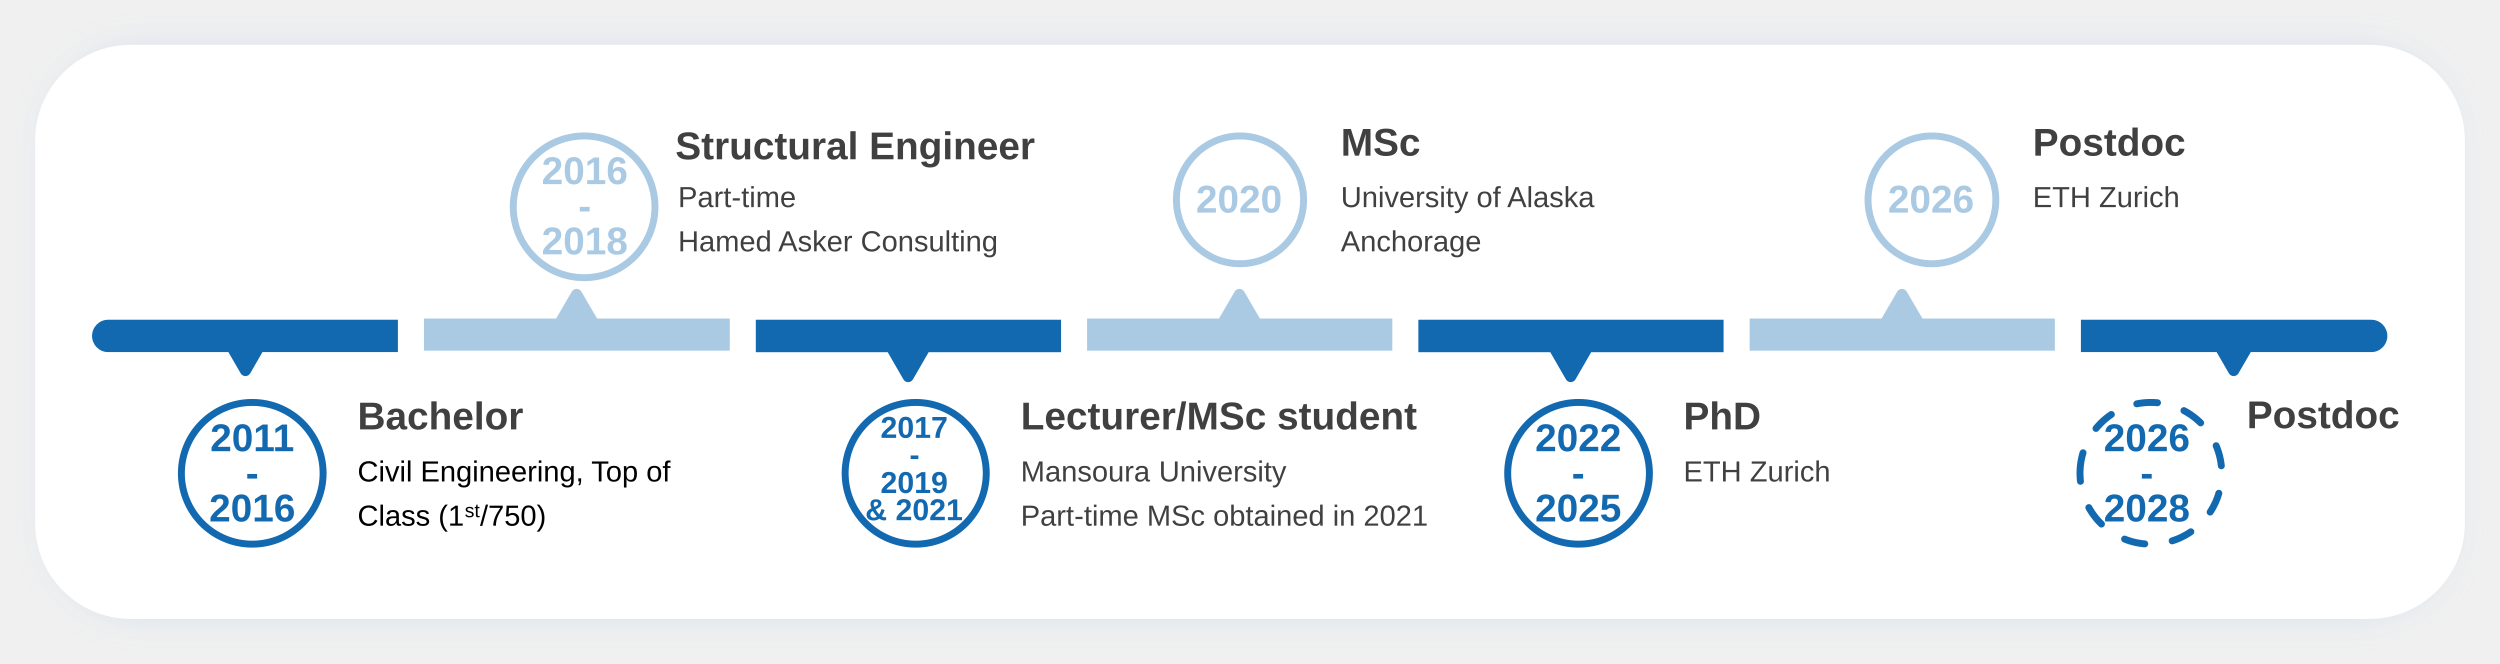
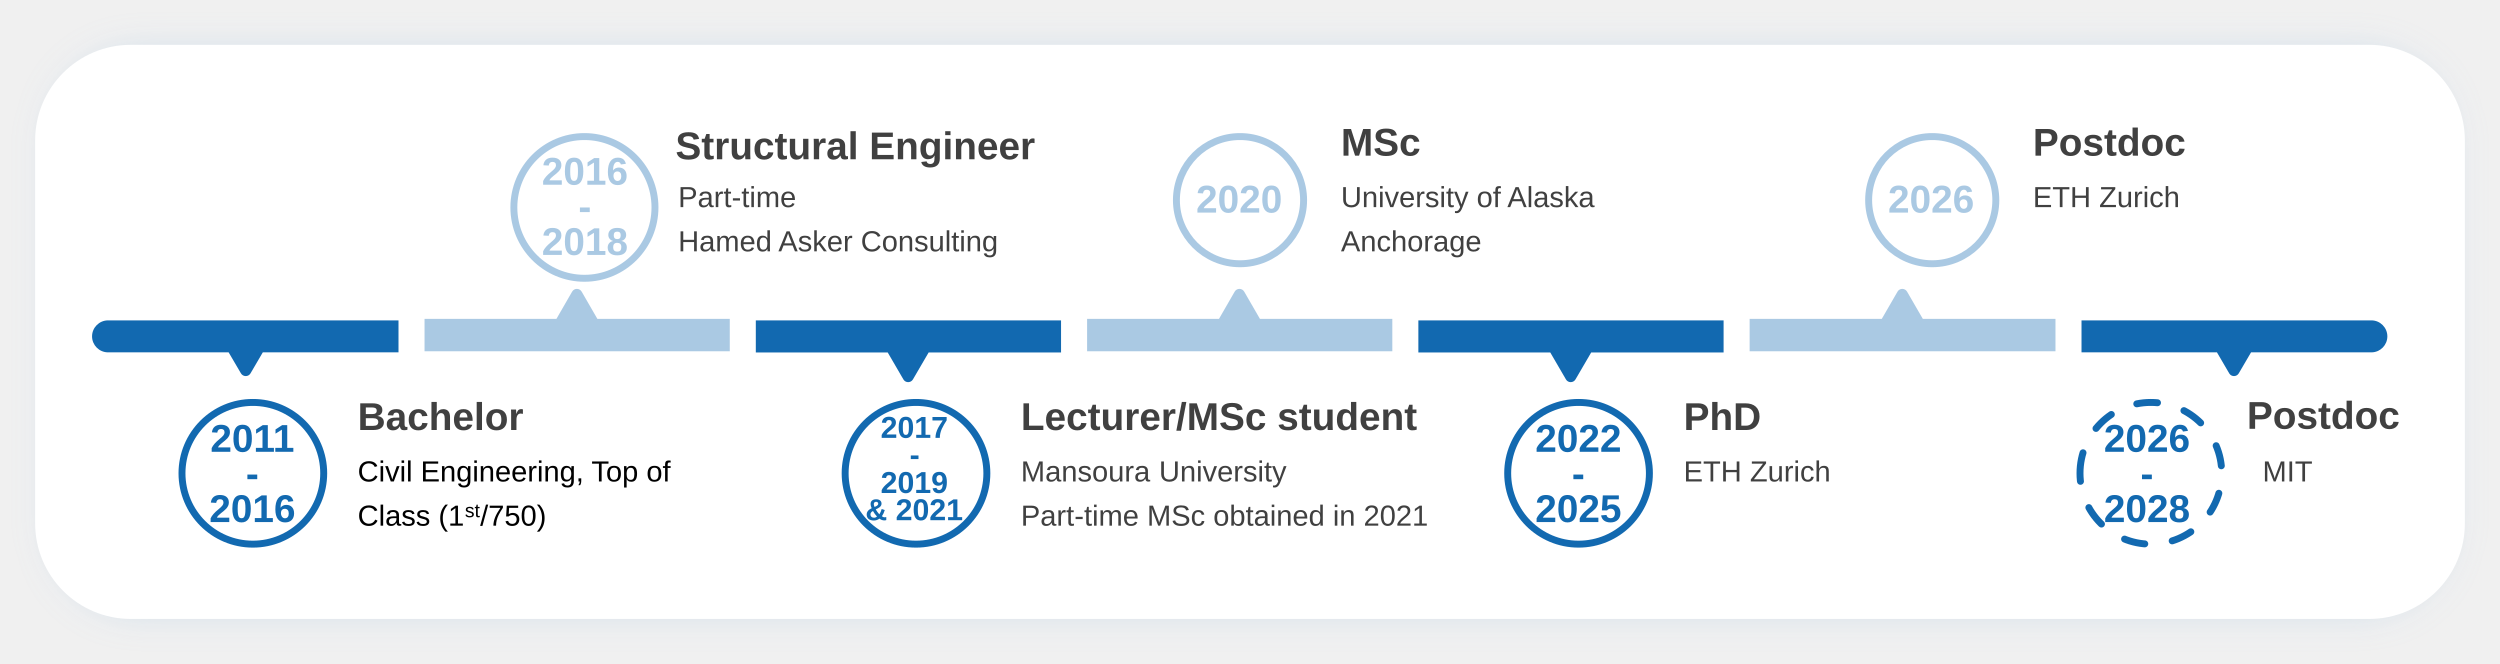
- <svg xmlns="http://www.w3.org/2000/svg" width="4128" height="1096" viewBox="0 0 4128 1096" xml:space="preserve" overflow="hidden">
+ <svg xmlns="http://www.w3.org/2000/svg" width="4128" height="1096" xml:space="preserve" overflow="hidden">
  <defs>
    <filter id="fx0" x="-10%" y="-10%" width="120%" height="120%" filterUnits="userSpaceOnUse" primitiveUnits="userSpaceOnUse">
      <feComponentTransfer color-interpolation-filters="sRGB">
        <feFuncR type="discrete" tableValues="0.667 0.667" />
        <feFuncG type="discrete" tableValues="0.788 0.788" />
        <feFuncB type="discrete" tableValues="0.89 0.89" />
        <feFuncA type="linear" slope="0.388" intercept="0" />
      </feComponentTransfer>
      <feGaussianBlur stdDeviation="6.496 6.493" />
    </filter>
    <clipPath id="clip1">
-       <rect x="-26" y="774" width="4128" height="1096" />
+       <rect x="79" y="716" width="4128" height="1096" />
+     </clipPath>
+     <clipPath id="clip2">
+       <rect x="0" y="0" width="1033" height="274" />
    </clipPath>
  </defs>
-   <g clip-path="url(#clip1)" transform="translate(26 -774)">
-     <g filter="url(#fx0)" transform="matrix(3.99806 0 0 4 -27 774)">
-       <g>
+   <g clip-path="url(#clip1)" transform="translate(-79 -716)">
+     <g filter="url(#fx0)" transform="matrix(3.99806 0 0 4 78 716)">
+       <g clip-path="url(#clip2)" transform="translate(-3.55271e-15 0)">
        <path d="M19.775 58.79C19.775 37.193 37.291 19.685 58.899 19.685L974.101 19.685C995.709 19.685 1013.23 37.193 1013.23 58.79L1013.23 215.21C1013.23 236.807 995.709 254.315 974.101 254.315L58.899 254.315C37.291 254.315 19.775 236.807 19.775 215.21Z" fill="#FFFFFF" fill-rule="evenodd" />
      </g>
    </g>
-     <path d="M32 1006C32 918.74 102.739 848 190.001 848L3886 848C3973.26 848 4044 918.74 4044 1006L4044 1638C4044 1725.26 3973.26 1796 3886 1796L190.001 1796C102.739 1796 32 1725.26 32 1638Z" fill="#FFFFFF" fill-rule="evenodd" />
-     <path d="M630.976 1302 152.313 1302C137.789 1302 126 1314.13 126 1328.69 126 1343.25 137.765 1355.38 152.313 1355.38L351.074 1355.38 371.359 1390.41C374.845 1396.48 383.584 1396.55 387.094 1390.49L407.379 1355.38 631 1355.38 631 1302Z" fill="#1269B0" fill-rule="evenodd" />
-     <path d="M959.932 1299.99 933.978 1255.55C930.482 1249.53 921.717 1249.46 918.197 1255.48L892.243 1299.99 674 1299.99 674 1353 1179 1353 1179 1299.99 959.908 1299.99Z" fill="#AAC9E3" fill-rule="evenodd" />
-     <path d="M285.366 49.468 259.463 4.599C255.974-1.484 247.227-1.557 243.713 4.526L217.81 49.468 0 49.468 0 103 504 103 504 49.468 285.341 49.468Z" fill="#1269B0" fill-rule="evenodd" transform="matrix(1 0 0 -1 1222 1405)" />
-     <path d="M2054.37 1299.99 2028.46 1255.55C2024.97 1249.53 2016.23 1249.46 2012.71 1255.48L1986.81 1299.99 1769 1299.99 1769 1353 2273 1353 2273 1299.99 2054.34 1299.99Z" fill="#AAC9E3" fill-rule="evenodd" />
-     <path d="M285.366 49.468 259.463 4.599C255.974-1.484 247.227-1.557 243.713 4.526L217.81 49.468 0 49.468 0 103 504 103 504 49.468 285.342 49.468Z" fill="#1269B0" fill-rule="evenodd" transform="matrix(1 0 0 -1 2316 1405)" />
-     <path d="M273.5 1555.5C273.5 1490.88 325.883 1438.5 390.5 1438.5 455.117 1438.5 507.5 1490.88 507.5 1555.5 507.5 1620.12 455.117 1672.5 390.5 1672.5 325.883 1672.5 273.5 1620.12 273.5 1555.5Z" stroke="#1269B0" stroke-width="11.458" stroke-linecap="round" stroke-linejoin="round" stroke-miterlimit="10" fill="none" fill-rule="evenodd" />
-     <text fill="#404040" font-family="Arial,Arial_MSFontService,sans-serif" font-weight="700" font-size="64" transform="matrix(1 0 0 1 564.32 1483)">Bachelor</text>
-     <text font-family="Arial,Arial_MSFontService,sans-serif" font-weight="400" font-size="48" transform="matrix(1 0 0 1 564.32 1569)">Civil Engineering, Top of </text>
-     <text font-family="Arial,Arial_MSFontService,sans-serif" font-weight="400" font-size="48" transform="matrix(1 0 0 1 564.32 1642)">Class (1</text>
-     <text font-family="Arial,Arial_MSFontService,sans-serif" font-weight="400" font-size="32" transform="matrix(1 0 0 1 741.351 1628)">st</text>
-     <text font-family="Arial,Arial_MSFontService,sans-serif" font-weight="400" font-size="48" transform="matrix(1 0 0 1 766.56 1642)">/750)</text>
-     <path d="M1369.5 1555.5C1369.5 1490.88 1421.66 1438.5 1486 1438.5 1550.34 1438.5 1602.5 1490.88 1602.5 1555.5 1602.5 1620.12 1550.34 1672.5 1486 1672.5 1421.66 1672.5 1369.5 1620.12 1369.5 1555.5Z" stroke="#1269B0" stroke-width="11.458" stroke-linecap="round" stroke-linejoin="round" stroke-miterlimit="10" fill="none" fill-rule="evenodd" />
-     <text fill="#404040" font-family="Arial,Arial_MSFontService,sans-serif" font-weight="700" font-size="64" transform="matrix(1 0 0 1 1659.43 1483)">Lecturer/MSc student</text>
-     <text fill="#404040" font-family="Arial,Arial_MSFontService,sans-serif" font-weight="400" font-size="48" transform="matrix(1 0 0 1 1659.43 1569)">M</text>
-     <text fill="#404040" font-family="Arial,Arial_MSFontService,sans-serif" font-weight="400" font-size="48" transform="matrix(1 0 0 1 1699.53 1569)">ansoura</text>
-     <text fill="#404040" font-family="Arial,Arial_MSFontService,sans-serif" font-weight="400" font-size="48" transform="matrix(1 0 0 1 1887.45 1569)">University</text>
-     <text fill="#404040" font-family="Arial,Arial_MSFontService,sans-serif" font-weight="400" font-size="48" transform="matrix(1 0 0 1 1659.43 1642)">Part</text>
-     <text fill="#404040" font-family="Arial,Arial_MSFontService,sans-serif" font-weight="400" font-size="48" transform="matrix(1 0 0 1 1747.66 1642)">-</text>
-     <text fill="#404040" font-family="Arial,Arial_MSFontService,sans-serif" font-weight="400" font-size="48" transform="matrix(1 0 0 1 1763.7 1642)">time MSc obtained in 2021</text>
-     <path d="M2463.5 1555.5C2463.5 1490.88 2515.88 1438.5 2580.5 1438.5 2645.12 1438.5 2697.5 1490.88 2697.5 1555.5 2697.5 1620.12 2645.12 1672.5 2580.5 1672.5 2515.88 1672.5 2463.5 1620.12 2463.5 1555.5Z" stroke="#1269B0" stroke-width="11.458" stroke-linecap="round" stroke-linejoin="round" stroke-miterlimit="10" fill="none" fill-rule="evenodd" />
-     <text fill="#404040" font-family="Arial,Arial_MSFontService,sans-serif" font-weight="700" font-size="64" transform="matrix(1 0 0 1 2753.79 1483)">PhD</text>
-     <text fill="#404040" font-family="Arial,Arial_MSFontService,sans-serif" font-weight="400" font-size="48" transform="matrix(1 0 0 1 2753.79 1569)">ETH </text>
-     <text fill="#404040" font-family="Arial,Arial_MSFontService,sans-serif" font-weight="400" font-size="48" transform="matrix(1 0 0 1 2863.21 1569)">Zurich</text>
-     <path d="M821.5 1115.5C821.5 1050.88 873.883 998.5 938.5 998.5 1003.12 998.5 1055.5 1050.88 1055.5 1115.5 1055.5 1180.12 1003.12 1232.5 938.5 1232.5 873.883 1232.5 821.5 1180.12 821.5 1115.5Z" stroke="#AAC9E3" stroke-width="11.458" stroke-linecap="round" stroke-linejoin="round" stroke-miterlimit="10" fill="none" fill-rule="evenodd" />
-     <text fill="#404040" font-family="Arial,Arial_MSFontService,sans-serif" font-weight="700" font-size="64" transform="matrix(1 0 0 1 1089.09 1037)">Structural Engineer</text>
-     <text fill="#404040" font-family="Arial,Arial_MSFontService,sans-serif" font-weight="400" font-size="48" transform="matrix(1 0 0 1 1093.58 1116)">Part</text>
-     <text fill="#404040" font-family="Arial,Arial_MSFontService,sans-serif" font-weight="400" font-size="48" transform="matrix(1 0 0 1 1181.81 1116)">-</text>
-     <text fill="#404040" font-family="Arial,Arial_MSFontService,sans-serif" font-weight="400" font-size="48" transform="matrix(1 0 0 1 1197.85 1116)">time</text>
-     <text fill="#404040" font-family="Arial,Arial_MSFontService,sans-serif" font-weight="400" font-size="48" transform="matrix(1 0 0 1 1093.58 1189)">Hamed Asker Consulting</text>
-     <path d="M1916.5 1104C1916.5 1045.73 1963.51 998.5 2021.5 998.5 2079.49 998.5 2126.5 1045.73 2126.5 1104 2126.5 1162.27 2079.49 1209.5 2021.5 1209.5 1963.51 1209.5 1916.5 1162.27 1916.5 1104Z" stroke="#AAC9E3" stroke-width="11.458" stroke-linecap="round" stroke-linejoin="round" stroke-miterlimit="10" fill="none" fill-rule="evenodd" />
-     <text fill="#404040" font-family="Arial,Arial_MSFontService,sans-serif" font-weight="700" font-size="64" transform="matrix(1 0 0 1 2187.93 1031)">MSc</text>
-     <text fill="#404040" font-family="Arial,Arial_MSFontService,sans-serif" font-weight="400" font-size="48" transform="matrix(1 0 0 1 2187.93 1116)">University of Alaska </text>
-     <text fill="#404040" font-family="Arial,Arial_MSFontService,sans-serif" font-weight="400" font-size="48" transform="matrix(1 0 0 1 2187.93 1189)">Anchorage</text>
-     <path d="M3058.5 1104C3058.5 1045.73 3105.73 998.5 3164 998.5 3222.27 998.5 3269.5 1045.73 3269.5 1104 3269.5 1162.27 3222.27 1209.5 3164 1209.5 3105.73 1209.5 3058.5 1162.27 3058.5 1104Z" stroke="#AAC9E3" stroke-width="11.458" stroke-linecap="round" stroke-linejoin="round" stroke-miterlimit="10" fill="none" fill-rule="evenodd" />
-     <text fill="#404040" font-family="Arial,Arial_MSFontService,sans-serif" font-weight="700" font-size="64" transform="matrix(1 0 0 1 3330.49 1031)">Postdoc</text>
-     <text fill="#404040" font-family="Arial,Arial_MSFontService,sans-serif" font-weight="400" font-size="48" transform="matrix(1 0 0 1 3330.49 1116)">ETH Zurich</text>
-     <text fill="#AAC9E3" font-family="Arial,Arial_MSFontService,sans-serif" font-weight="700" font-size="64" transform="matrix(1 0 0 1 868.384 1078)">2016</text>
-     <text fill="#AAC9E3" font-family="Arial,Arial_MSFontService,sans-serif" font-weight="700" font-size="64" transform="matrix(1 0 0 1 928.838 1136)">-</text>
-     <text fill="#AAC9E3" font-family="Arial,Arial_MSFontService,sans-serif" font-weight="700" font-size="64" transform="matrix(1 0 0 1 868.384 1194)">2018</text>
-     <text fill="#1269B0" font-family="Arial,Arial_MSFontService,sans-serif" font-weight="700" font-size="64" transform="matrix(1 0 0 1 321.089 1519)">2011</text>
-     <text fill="#1269B0" font-family="Arial,Arial_MSFontService,sans-serif" font-weight="700" font-size="64" transform="matrix(1 0 0 1 379.778 1577)">-</text>
-     <text fill="#1269B0" font-family="Arial,Arial_MSFontService,sans-serif" font-weight="700" font-size="64" transform="matrix(1 0 0 1 319.324 1635)">2016</text>
-     <text fill="#1269B0" font-family="Arial,Arial_MSFontService,sans-serif" font-weight="700" font-size="64" transform="matrix(1 0 0 1 2508.79 1519)">2022</text>
-     <text fill="#1269B0" font-family="Arial,Arial_MSFontService,sans-serif" font-weight="700" font-size="64" transform="matrix(1 0 0 1 2569.25 1577)">-</text>
-     <text fill="#1269B0" font-family="Arial,Arial_MSFontService,sans-serif" font-weight="700" font-size="64" transform="matrix(1 0 0 1 2508.79 1635)">2025</text>
-     <text fill="#AAC9E3" font-family="Arial,Arial_MSFontService,sans-serif" font-weight="700" font-size="64" transform="matrix(1 0 0 1 1948.72 1125)">2020</text>
-     <text fill="#AAC9E3" font-family="Arial,Arial_MSFontService,sans-serif" font-weight="700" font-size="64" transform="matrix(1 0 0 1 3091.28 1125)">2026</text>
-     <text fill="#1269B0" font-family="Arial,Arial_MSFontService,sans-serif" font-weight="700" font-size="50" transform="matrix(1 0 0 1 1427.87 1497)">2017</text>
-     <text fill="#1269B0" font-family="Arial,Arial_MSFontService,sans-serif" font-weight="700" font-size="50" transform="matrix(1 0 0 1 1475.72 1542)">-</text>
-     <text fill="#1269B0" font-family="Arial,Arial_MSFontService,sans-serif" font-weight="700" font-size="50" transform="matrix(1 0 0 1 1427.87 1588)">2019</text>
-     <text fill="#1269B0" font-family="Arial,Arial_MSFontService,sans-serif" font-weight="700" font-size="50" transform="matrix(1 0 0 1 1402.66 1633)">&amp; 2021</text>
-     <path d="M3148.37 1299.99 3122.46 1255.55C3118.97 1249.53 3110.23 1249.46 3106.71 1255.48L3080.81 1299.99 2863 1299.99 2863 1353 3367 1353 3367 1299.99 3148.34 1299.99Z" fill="#AAC9E3" fill-rule="evenodd" />
-     <path d="M505.976 0 26.365 0C11.812 0 0 12.132 0 26.689 0 41.247 11.788 53.379 26.365 53.379L225.52 53.379 245.845 88.414C249.338 94.48 258.093 94.553 261.611 88.487L281.936 53.379 506 53.379 506 0Z" fill="#1269B0" fill-rule="evenodd" transform="matrix(-1 0 0 1 3916 1302)" />
-     <text fill="#404040" font-family="Arial,Arial_MSFontService,sans-serif" font-weight="700" font-size="64" transform="matrix(1 0 0 1 3683.92 1481)">Postdoc</text>
-     <text fill="#1269B0" font-family="Arial,Arial_MSFontService,sans-serif" font-weight="700" font-size="64" transform="matrix(1 0 0 1 3447.68 1519)">2026</text>
-     <text fill="#1269B0" font-family="Arial,Arial_MSFontService,sans-serif" font-weight="700" font-size="64" transform="matrix(1 0 0 1 3508.14 1577)">-</text>
-     <text fill="#1269B0" font-family="Arial,Arial_MSFontService,sans-serif" font-weight="700" font-size="64" transform="matrix(1 0 0 1 3447.68 1635)">2028</text>
-     <path d="M3408.5 1555.5C3408.5 1490.88 3460.88 1438.5 3525.5 1438.5 3590.12 1438.5 3642.5 1490.88 3642.5 1555.5 3642.5 1620.12 3590.12 1672.5 3525.5 1672.5 3460.88 1672.5 3408.5 1620.12 3408.5 1555.5Z" stroke="#1269B0" stroke-width="11.458" stroke-linecap="round" stroke-linejoin="round" stroke-miterlimit="10" stroke-dasharray="34.375 45.833" fill="none" fill-rule="evenodd" />
+     <path d="M137 948.001C137 860.74 207.74 790 295.001 790L3991 790C4078.26 790 4149 860.74 4149 948.001L4149 1580C4149 1667.26 4078.26 1738 3991 1738L295.001 1738C207.74 1738 137 1667.26 137 1580Z" fill="#FFFFFF" fill-rule="evenodd" />
+     <path d="M736.976 1245 257.365 1245C242.812 1245 231 1257 231 1271.4 231 1285.8 242.788 1297.8 257.365 1297.8L456.52 1297.8 476.845 1332.46C480.338 1338.46 489.093 1338.54 492.611 1332.54L512.936 1297.8 737 1297.8 737 1245Z" fill="#1269B0" fill-rule="evenodd" />
+     <path d="M1065.37 1242.47 1039.46 1197.6C1035.97 1191.52 1027.23 1191.44 1023.71 1197.53L997.81 1242.47 780 1242.47 780 1296 1284 1296 1284 1242.47 1065.34 1242.47Z" fill="#AAC9E3" fill-rule="evenodd" />
+     <path d="M285.366 48.988 259.463 4.554C255.974-1.47 247.227-1.542 243.713 4.482L217.81 48.988 0 48.988 0 102 504 102 504 48.988 285.342 48.988Z" fill="#1269B0" fill-rule="evenodd" transform="matrix(1 0 0 -1 1327 1347)" />
+     <path d="M2159.37 1242.47 2133.46 1197.6C2129.97 1191.52 2121.23 1191.44 2117.71 1197.53L2091.81 1242.47 1874 1242.47 1874 1296 2378 1296 2378 1242.47 2159.34 1242.47Z" fill="#AAC9E3" fill-rule="evenodd" />
+     <path d="M285.366 48.988 259.463 4.554C255.974-1.47 247.227-1.542 243.713 4.482L217.81 48.988 0 48.988 0 102 504 102 504 48.988 285.341 48.988Z" fill="#1269B0" fill-rule="evenodd" transform="matrix(1 0 0 -1 2421 1347)" />
+     <path d="M379.5 1497.5C379.5 1432.88 431.883 1380.5 496.5 1380.5 561.117 1380.5 613.5 1432.88 613.5 1497.5 613.5 1562.12 561.117 1614.5 496.5 1614.5 431.883 1614.5 379.5 1562.12 379.5 1497.5Z" stroke="#1269B0" stroke-width="11.458" stroke-linecap="round" stroke-linejoin="round" stroke-miterlimit="10" fill="none" fill-rule="evenodd" />
+     <text fill="#404040" font-family="Arial,Arial_MSFontService,sans-serif" font-weight="700" font-size="64" transform="matrix(1 0 0 1 669.541 1426)">Bachelor</text>
+     <text font-family="Arial,Arial_MSFontService,sans-serif" font-weight="400" font-size="48" transform="matrix(1 0 0 1 669.541 1511)">Civil Engineering, Top of </text>
+     <text font-family="Arial,Arial_MSFontService,sans-serif" font-weight="400" font-size="48" transform="matrix(1 0 0 1 669.541 1584)">Class (1</text>
+     <text font-family="Arial,Arial_MSFontService,sans-serif" font-weight="400" font-size="32" transform="matrix(1 0 0 1 846.572 1570)">st</text>
+     <text font-family="Arial,Arial_MSFontService,sans-serif" font-weight="400" font-size="48" transform="matrix(1 0 0 1 871.78 1584)">/750)</text>
+     <path d="M1474.5 1497.5C1474.5 1432.88 1526.88 1380.5 1591.5 1380.5 1656.12 1380.5 1708.5 1432.88 1708.5 1497.5 1708.5 1562.12 1656.12 1614.5 1591.5 1614.5 1526.88 1614.5 1474.5 1562.12 1474.5 1497.5Z" stroke="#1269B0" stroke-width="11.458" stroke-linecap="round" stroke-linejoin="round" stroke-miterlimit="10" fill="none" fill-rule="evenodd" />
+     <text fill="#404040" font-family="Arial,Arial_MSFontService,sans-serif" font-weight="700" font-size="64" transform="matrix(1 0 0 1 1764.65 1426)">Lecturer/MSc student</text>
+     <text fill="#404040" font-family="Arial,Arial_MSFontService,sans-serif" font-weight="400" font-size="48" transform="matrix(1 0 0 1 1764.65 1511)">M</text>
+     <text fill="#404040" font-family="Arial,Arial_MSFontService,sans-serif" font-weight="400" font-size="48" transform="matrix(1 0 0 1 1804.75 1511)">ansoura</text>
+     <text fill="#404040" font-family="Arial,Arial_MSFontService,sans-serif" font-weight="400" font-size="48" transform="matrix(1 0 0 1 1992.67 1511)">University</text>
+     <text fill="#404040" font-family="Arial,Arial_MSFontService,sans-serif" font-weight="400" font-size="48" transform="matrix(1 0 0 1 1764.65 1584)">Part</text>
+     <text fill="#404040" font-family="Arial,Arial_MSFontService,sans-serif" font-weight="400" font-size="48" transform="matrix(1 0 0 1 1852.88 1584)">-</text>
+     <text fill="#404040" font-family="Arial,Arial_MSFontService,sans-serif" font-weight="400" font-size="48" transform="matrix(1 0 0 1 1868.92 1584)">time MSc obtained in 2021</text>
+     <path d="M2568.5 1497.5C2568.5 1432.88 2620.88 1380.5 2685.5 1380.5 2750.12 1380.5 2802.5 1432.88 2802.5 1497.5 2802.5 1562.12 2750.12 1614.5 2685.5 1614.5 2620.88 1614.5 2568.5 1562.12 2568.5 1497.5Z" stroke="#1269B0" stroke-width="11.458" stroke-linecap="round" stroke-linejoin="round" stroke-miterlimit="10" fill="none" fill-rule="evenodd" />
+     <text fill="#404040" font-family="Arial,Arial_MSFontService,sans-serif" font-weight="700" font-size="64" transform="matrix(1 0 0 1 2859.01 1426)">PhD</text>
+     <text fill="#404040" font-family="Arial,Arial_MSFontService,sans-serif" font-weight="400" font-size="48" transform="matrix(1 0 0 1 2859.01 1511)">ETH </text>
+     <text fill="#404040" font-family="Arial,Arial_MSFontService,sans-serif" font-weight="400" font-size="48" transform="matrix(1 0 0 1 2968.43 1511)">Zurich</text>
+     <path d="M927.5 1058.5C927.5 993.883 979.659 941.5 1044 941.5 1108.34 941.5 1160.5 993.883 1160.5 1058.5 1160.5 1123.12 1108.34 1175.5 1044 1175.5 979.659 1175.5 927.5 1123.12 927.5 1058.5Z" stroke="#AAC9E3" stroke-width="11.458" stroke-linecap="round" stroke-linejoin="round" stroke-miterlimit="10" fill="none" fill-rule="evenodd" />
+     <text fill="#404040" font-family="Arial,Arial_MSFontService,sans-serif" font-weight="700" font-size="64" transform="matrix(1 0 0 1 1194.31 979)">Structural Engineer</text>
+     <text fill="#404040" font-family="Arial,Arial_MSFontService,sans-serif" font-weight="400" font-size="48" transform="matrix(1 0 0 1 1198.8 1058)">Part</text>
+     <text fill="#404040" font-family="Arial,Arial_MSFontService,sans-serif" font-weight="400" font-size="48" transform="matrix(1 0 0 1 1287.03 1058)">-</text>
+     <text fill="#404040" font-family="Arial,Arial_MSFontService,sans-serif" font-weight="400" font-size="48" transform="matrix(1 0 0 1 1303.07 1058)">time</text>
+     <text fill="#404040" font-family="Arial,Arial_MSFontService,sans-serif" font-weight="400" font-size="48" transform="matrix(1 0 0 1 1198.8 1131)">Hamed Asker Consulting</text>
+     <path d="M2021.5 1046.5C2021.5 988.51 2068.51 941.5 2126.5 941.5 2184.49 941.5 2231.5 988.51 2231.5 1046.5 2231.5 1104.49 2184.49 1151.5 2126.5 1151.5 2068.51 1151.5 2021.5 1104.49 2021.5 1046.5Z" stroke="#AAC9E3" stroke-width="11.458" stroke-linecap="round" stroke-linejoin="round" stroke-miterlimit="10" fill="none" fill-rule="evenodd" />
+     <text fill="#404040" font-family="Arial,Arial_MSFontService,sans-serif" font-weight="700" font-size="64" transform="matrix(1 0 0 1 2293.15 973)">MSc</text>
+     <text fill="#404040" font-family="Arial,Arial_MSFontService,sans-serif" font-weight="400" font-size="48" transform="matrix(1 0 0 1 2293.15 1058)">University of Alaska </text>
+     <text fill="#404040" font-family="Arial,Arial_MSFontService,sans-serif" font-weight="400" font-size="48" transform="matrix(1 0 0 1 2293.15 1131)">Anchorage</text>
+     <path d="M3164.5 1046.5C3164.5 988.51 3211.51 941.5 3269.5 941.5 3327.49 941.5 3374.5 988.51 3374.5 1046.5 3374.5 1104.49 3327.49 1151.5 3269.5 1151.5 3211.51 1151.5 3164.5 1104.49 3164.5 1046.5Z" stroke="#AAC9E3" stroke-width="11.458" stroke-linecap="round" stroke-linejoin="round" stroke-miterlimit="10" fill="none" fill-rule="evenodd" />
+     <text fill="#404040" font-family="Arial,Arial_MSFontService,sans-serif" font-weight="700" font-size="64" transform="matrix(1 0 0 1 3435.71 973)">Postdoc</text>
+     <text fill="#404040" font-family="Arial,Arial_MSFontService,sans-serif" font-weight="400" font-size="48" transform="matrix(1 0 0 1 3435.71 1058)">ETH Zurich</text>
+     <text fill="#AAC9E3" font-family="Arial,Arial_MSFontService,sans-serif" font-weight="700" font-size="64" transform="matrix(1 0 0 1 973.605 1021)">2016</text>
+     <text fill="#AAC9E3" font-family="Arial,Arial_MSFontService,sans-serif" font-weight="700" font-size="64" transform="matrix(1 0 0 1 1034.06 1079)">-</text>
+     <text fill="#AAC9E3" font-family="Arial,Arial_MSFontService,sans-serif" font-weight="700" font-size="64" transform="matrix(1 0 0 1 973.605 1137)">2018</text>
+     <text fill="#1269B0" font-family="Arial,Arial_MSFontService,sans-serif" font-weight="700" font-size="64" transform="matrix(1 0 0 1 426.309 1462)">2011</text>
+     <text fill="#1269B0" font-family="Arial,Arial_MSFontService,sans-serif" font-weight="700" font-size="64" transform="matrix(1 0 0 1 484.999 1520)">-</text>
+     <text fill="#1269B0" font-family="Arial,Arial_MSFontService,sans-serif" font-weight="700" font-size="64" transform="matrix(1 0 0 1 424.545 1578)">2016</text>
+     <text fill="#1269B0" font-family="Arial,Arial_MSFontService,sans-serif" font-weight="700" font-size="64" transform="matrix(1 0 0 1 2614.01 1462)">2022</text>
+     <text fill="#1269B0" font-family="Arial,Arial_MSFontService,sans-serif" font-weight="700" font-size="64" transform="matrix(1 0 0 1 2674.47 1520)">-</text>
+     <text fill="#1269B0" font-family="Arial,Arial_MSFontService,sans-serif" font-weight="700" font-size="64" transform="matrix(1 0 0 1 2614.01 1578)">2025</text>
+     <text fill="#AAC9E3" font-family="Arial,Arial_MSFontService,sans-serif" font-weight="700" font-size="64" transform="matrix(1 0 0 1 2053.95 1067)">2020</text>
+     <text fill="#AAC9E3" font-family="Arial,Arial_MSFontService,sans-serif" font-weight="700" font-size="64" transform="matrix(1 0 0 1 3196.5 1067)">2026</text>
+     <text fill="#1269B0" font-family="Arial,Arial_MSFontService,sans-serif" font-weight="700" font-size="50" transform="matrix(1 0 0 1 1533.09 1439)">2017</text>
+     <text fill="#1269B0" font-family="Arial,Arial_MSFontService,sans-serif" font-weight="700" font-size="50" transform="matrix(1 0 0 1 1580.94 1484)">-</text>
+     <text fill="#1269B0" font-family="Arial,Arial_MSFontService,sans-serif" font-weight="700" font-size="50" transform="matrix(1 0 0 1 1533.09 1530)">2019</text>
+     <text fill="#1269B0" font-family="Arial,Arial_MSFontService,sans-serif" font-weight="700" font-size="50" transform="matrix(1 0 0 1 1507.88 1575)">&amp; 2021</text>
+     <path d="M3253.93 1242.47 3227.98 1197.6C3224.48 1191.52 3215.72 1191.44 3212.2 1197.53L3186.24 1242.47 2968 1242.47 2968 1296 3473 1296 3473 1242.47 3253.91 1242.47Z" fill="#AAC9E3" fill-rule="evenodd" />
+     <path d="M504.976 0 26.313 0C11.789 0 0 12.001 0 26.402 0 40.803 11.765 52.804 26.313 52.804L225.074 52.804 245.359 87.463C248.845 93.464 257.583 93.536 261.094 87.535L281.379 52.804 505 52.804 505 0Z" fill="#1269B0" fill-rule="evenodd" transform="matrix(-1 0 0 1 4021 1245)" />
+     <text fill="#404040" font-family="Arial,Arial_MSFontService,sans-serif" font-weight="700" font-size="64" transform="matrix(1 0 0 1 3789.14 1424)">Postdoc</text>
+     <text fill="#1269B0" font-family="Arial,Arial_MSFontService,sans-serif" font-weight="700" font-size="64" transform="matrix(1 0 0 1 3552.9 1462)">2026</text>
+     <text fill="#1269B0" font-family="Arial,Arial_MSFontService,sans-serif" font-weight="700" font-size="64" transform="matrix(1 0 0 1 3613.36 1520)">-</text>
+     <text fill="#1269B0" font-family="Arial,Arial_MSFontService,sans-serif" font-weight="700" font-size="64" transform="matrix(1 0 0 1 3552.9 1578)">2028</text>
+     <path d="M3513.5 1497.5C3513.5 1432.88 3565.88 1380.5 3630.5 1380.5 3695.12 1380.5 3747.5 1432.88 3747.5 1497.5 3747.5 1562.12 3695.12 1614.5 3630.5 1614.5 3565.88 1614.5 3513.5 1562.12 3513.5 1497.5Z" stroke="#1269B0" stroke-width="11.458" stroke-linecap="round" stroke-linejoin="round" stroke-miterlimit="10" stroke-dasharray="34.375 45.833" fill="none" fill-rule="evenodd" />
+     <text fill="#404040" font-family="Arial,Arial_MSFontService,sans-serif" font-weight="400" font-size="48" transform="matrix(1 0 0 1 3814.89 1511)">MIT</text>
  </g>
</svg>
